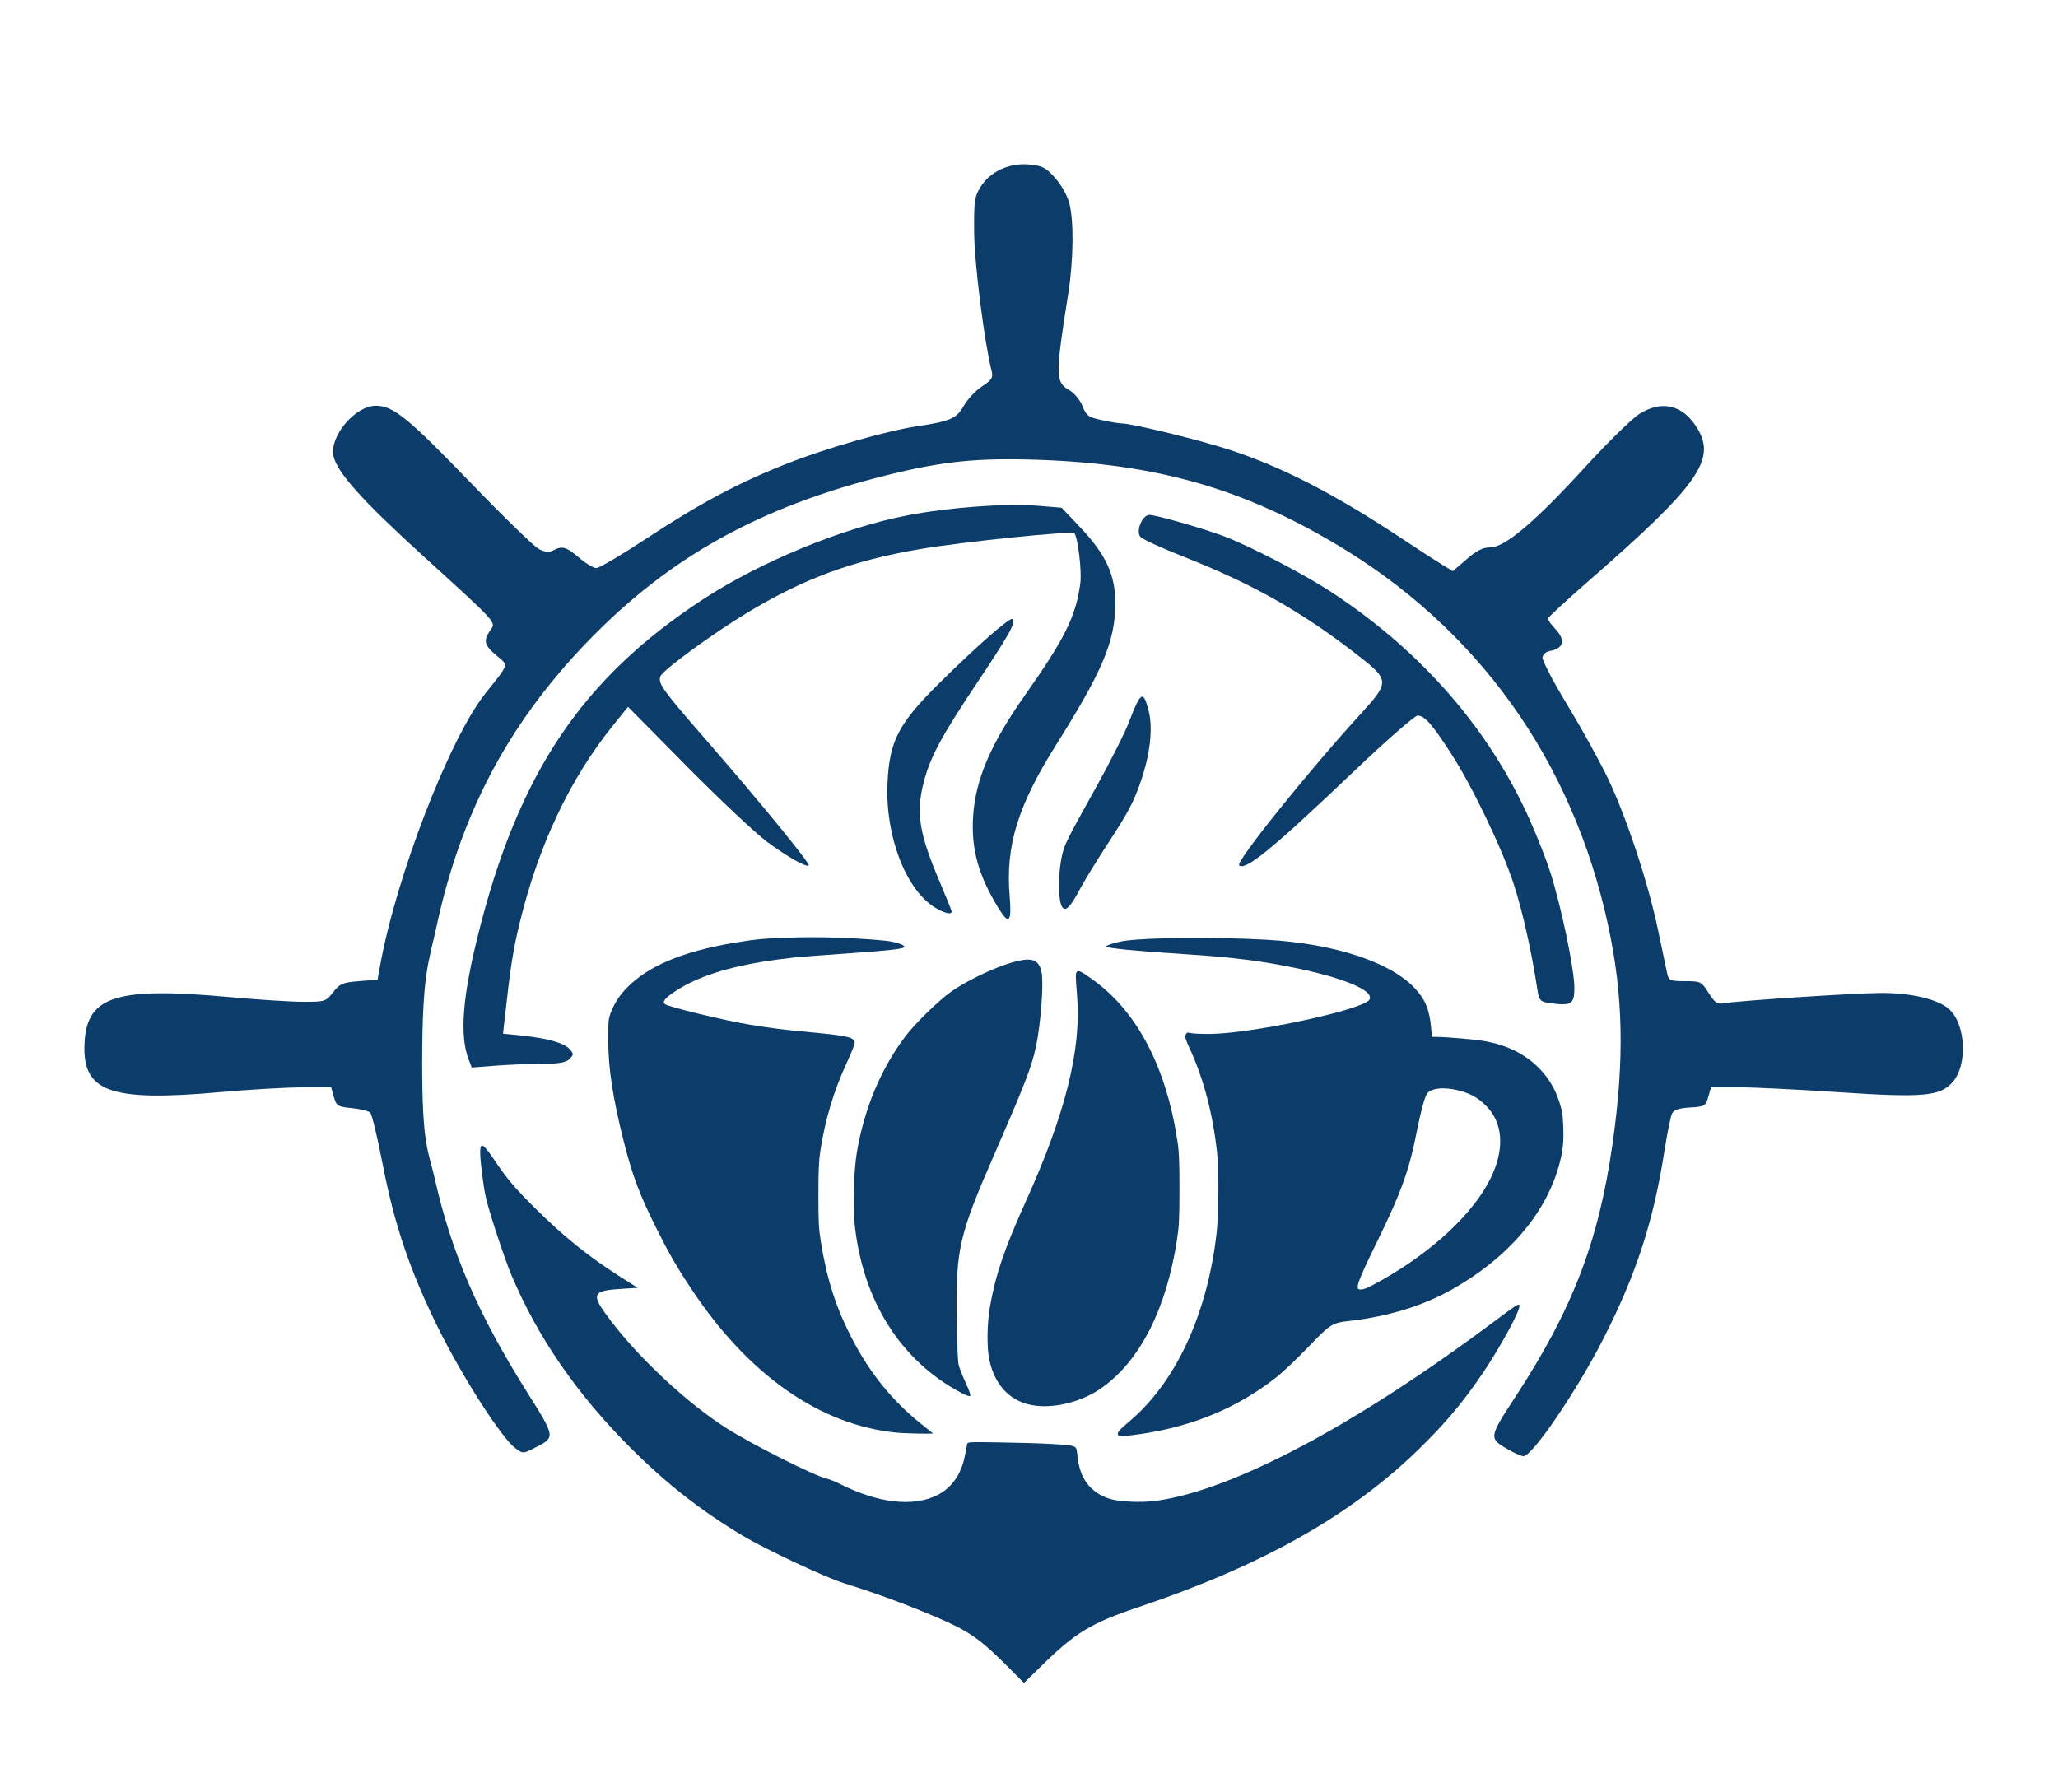
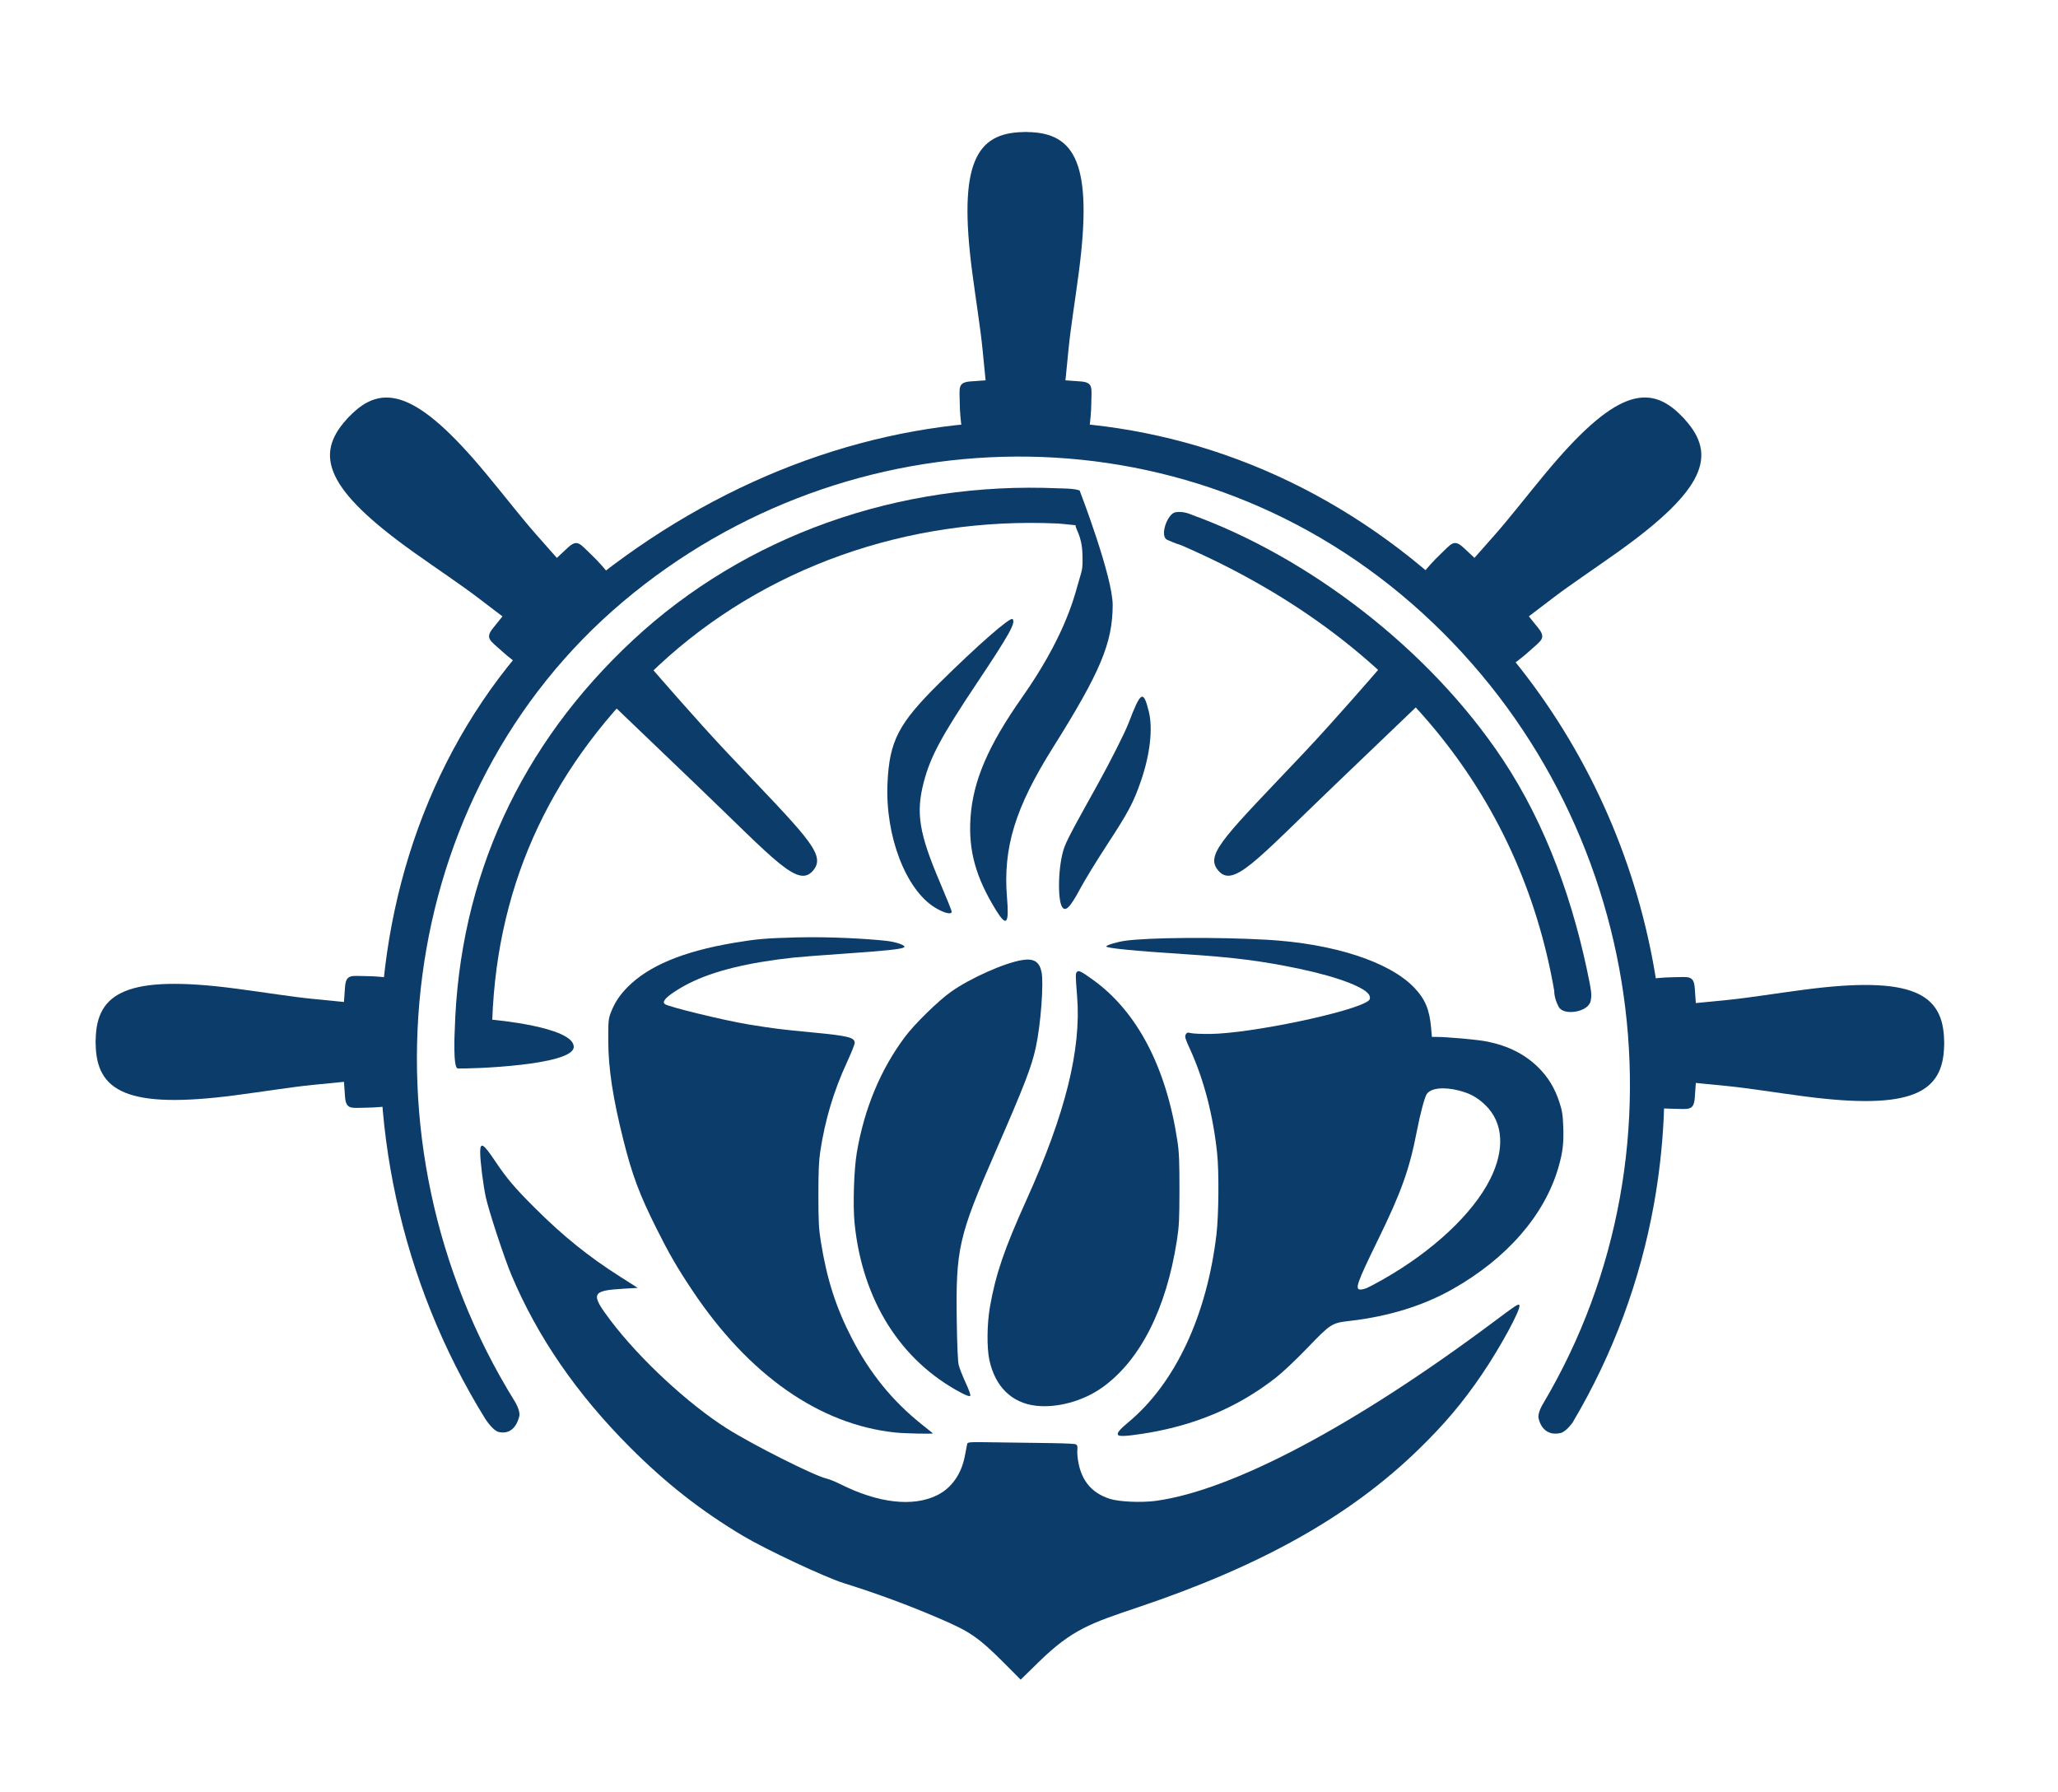
<svg xmlns="http://www.w3.org/2000/svg" xmlns:xlink="http://www.w3.org/1999/xlink" version="1.0" width="571pt" height="497pt" viewBox="0 0 571 497" preserveAspectRatio="xMidYMid meet" id="svg10">
  <defs id="defs10">
    <pattern xlink:href="#pattern6795" id="pattern11" patternTransform="translate(185,405)" />
    <pattern patternUnits="userSpaceOnUse" width="20" height="20" patternTransform="translate(185,405)" style="fill:#000000" id="pattern6795">
      <path id="rect6713" style="opacity:1;stroke-width:4.856;stroke-linecap:square;paint-order:stroke markers fill;stop-color:#000000" d="M 10,10 H 20 L 15,20 H 5 Z M 5,0 H 15 L 10,10 H 0 Z" />
    </pattern>
  </defs>
  <g transform="matrix(0.05,0,0,-0.05,0,497)" fill="#000000" stroke="none" id="g10" style="display:none;stroke-width:0;stroke-dasharray:none">
    <path d="m 5540,9005 c -121,-61 -164,-165 -152,-365 12,-199 79,-657 114,-777 5,-16 -24,-44 -66,-67 -50,-26 -81,-61 -96,-106 -25,-76 -38,-82 -210,-100 -193,-21 -559,-127 -840,-244 -322,-134 -524,-250 -869,-497 -115,-83 -121,-83 -183,-17 -78,83 -114,95 -172,57 -60,-39 -155,46 -570,506 -312,346 -441,388 -594,193 -143,-182 -73,-291 513,-804 338,-297 344,-303 295,-344 -48,-40 -35,-99 30,-136 59,-33 76,-71 43,-92 -195,-121 -592,-1068 -680,-1622 l -13,-80 -111,-6 c -102,-5 -113,-10 -133,-65 -27,-72 -95,-76 -536,-29 -683,73 -851,19 -853,-273 -2,-279 170,-333 813,-258 88,10 251,19 363,20 l 202,1 12,-62 c 12,-59 16,-61 105,-55 111,8 117,0 144,-193 72,-513 279,-1032 598,-1498 165,-241 189,-256 306,-182 100,63 101,58 -26,244 -329,486 -483,851 -577,1366 -46,254 -35,985 18,1220 71,316 84,363 157,560 271,730 882,1398 1588,1733 296,141 479,201 933,306 511,118 1350,32 1867,-193 1127,-490 1808,-1359 2000,-2556 81,-501 -18,-1328 -209,-1760 -139,-312 -241,-495 -397,-709 -117,-161 -117,-169 7,-231 l 100,-51 60,65 c 145,159 379,552 489,819 28,70 59,145 69,167 66,156 153,517 172,720 17,175 31,193 132,177 74,-12 80,-9 102,50 l 24,63 220,-1 c 122,-1 302,-10 401,-20 653,-66 770,-29 770,242 0,294 -161,352 -820,300 -126,-11 -306,-25 -400,-32 l -170,-14 -23,63 c -22,58 -30,62 -123,62 h -100 l -21,115 c -110,598 -287,1048 -586,1490 -122,181 -129,215 -47,215 29,0 52,15 59,37 16,49 -6,103 -41,103 -28,0 -41,80 -13,80 16,1 42,23 355,300 481,427 569,566 461,731 -127,193 -306,168 -512,-73 -326,-380 -588,-622 -645,-596 -51,23 -60,20 -133,-51 l -78,-76 -90,57 c -50,32 -165,109 -257,171 -184,125 -499,303 -576,327 -27,8 -59,22 -70,31 -61,48 -586,200 -789,228 -262,36 -252,33 -268,109 -6,33 -28,64 -50,71 -88,28 -110,81 -86,206 72,370 84,455 88,647 7,335 -181,505 -425,383 z" id="path1" style="stroke-width:0;stroke-dasharray:none" />
    <path d="M 5382,7138 C 4407,7066 3409,6460 2983,5680 2711,5182 2490,4298 2582,4076 l 24,-58 278,4 c 239,3 280,9 296,38 40,75 -93,138 -293,140 h -83 l 9,125 c 43,594 282,1222 612,1603 l 67,78 109,-118 c 284,-306 403,-424 576,-569 244,-205 413,-265 267,-95 -31,36 -90,110 -131,164 -40,54 -204,245 -363,424 -160,179 -290,335 -290,347 0,53 416,348 676,479 394,198 733,273 1488,330 l 134,10 16,-74 c 51,-242 -19,-445 -265,-771 -356,-473 -417,-851 -195,-1209 90,-146 111,-135 96,49 -25,289 51,523 284,869 371,551 404,878 117,1173 -118,120 -127,125 -222,125 -54,0 -117,4 -139,8 -22,4 -142,0 -268,-10 z" id="path2" style="stroke-width:0;stroke-dasharray:none" />
    <path d="m 6320,7040 c -35,-85 -14,-103 226,-191 389,-143 658,-296 1009,-574 150,-118 150,-119 29,-245 -235,-247 -724,-844 -724,-884 0,-97 197,51 624,472 308,302 380,364 404,344 85,-71 312,-447 404,-672 28,-66 57,-138 67,-160 59,-139 134,-444 157,-640 l 14,-120 98,-6 c 134,-9 138,-1 102,237 -162,1080 -823,1901 -1900,2361 -84,36 -436,138 -475,138 -6,0 -21,-27 -35,-60 z" id="path3" style="fill:#000000;fill-opacity:1;stroke:url(#pattern11);stroke-width:0;stroke-dasharray:none" />
    <path d="m 5567,6494 c -12,-13 -119,-109 -236,-212 -344,-303 -421,-443 -421,-762 0,-281 163,-612 321,-652 75,-19 77,-5 13,135 -221,479 -191,616 277,1275 115,163 146,243 94,241 -14,0 -35,-11 -48,-25 z" id="path4" style="stroke-width:0;stroke-dasharray:none" />
    <path d="m 6301,6061 c -12,-21 -21,-51 -21,-66 0,-40 -107,-255 -220,-444 -161,-267 -219,-459 -184,-611 23,-104 51,-87 140,84 44,85 107,189 139,230 186,236 288,596 221,780 -27,76 -46,82 -75,27 z" id="path5" style="stroke-width:0;stroke-dasharray:none" />
    <path d="m 4198,4731 c -5,-5 -72,-19 -149,-31 -416,-67 -652,-223 -680,-452 -23,-183 82,-712 190,-958 370,-843 924,-1314 1540,-1309 h 91 l -58,45 c -580,441 -765,1347 -418,2041 63,125 66,124 -264,152 -154,13 -370,47 -480,75 -110,27 -221,55 -246,61 -65,14 -47,43 73,110 167,95 427,151 813,175 434,27 464,33 373,72 -64,26 -761,44 -785,19 z" id="path6" style="stroke-width:0;stroke-dasharray:none" />
    <path d="m 6182,4711 -68,-25 88,-14 c 48,-8 238,-23 422,-33 464,-25 976,-150 976,-237 0,-68 -897,-243 -981,-192 -33,21 -59,-9 -41,-46 342,-679 186,-1705 -321,-2115 -86,-70 -82,-90 19,-78 412,47 754,221 1003,508 94,108 108,117 206,127 256,28 446,92 648,218 728,455 733,1311 7,1355 l -190,11 -11,95 c -24,206 -258,349 -694,423 -229,40 -957,41 -1063,3 z m 2018,-871 c 296,-211 38,-684 -553,-1012 -141,-78 -143,-64 -29,164 166,334 207,446 252,695 16,87 40,171 54,187 36,44 195,24 276,-34 z" id="path7" style="stroke-width:0;stroke-dasharray:none" />
    <path d="M 5525,4572 C 4594,4226 4441,2720 5287,2232 c 118,-68 125,-63 68,50 -41,80 -45,117 -45,388 0,358 18,427 240,930 181,409 206,487 227,700 33,341 8,368 -252,272 z" id="path8" style="stroke-width:0;stroke-dasharray:none" />
    <path d="m 5971,4449 c 38,-302 -62,-707 -302,-1219 -303,-648 -247,-1104 134,-1098 838,15 1041,1812 269,2371 -108,79 -117,74 -101,-54 z" id="path9" style="stroke-width:0;stroke-dasharray:none" />
    <path d="m 2667,3458 c 8,-81 26,-184 41,-228 14,-44 42,-129 61,-190 203,-635 740,-1275 1381,-1644 142,-82 525,-256 562,-256 36,0 433,-150 568,-215 109,-53 184,-108 275,-202 l 126,-130 125,124 c 142,142 268,222 431,274 1059,335 1744,834 2132,1552 90,169 90,196 -4,124 C 7025,1642 5982,1305 5980,1897 c 0,29 -36,34 -307,39 l -308,5 -12,-75 c -45,-273 -349,-341 -696,-154 -29,15 -64,28 -77,28 -36,0 -447,210 -555,282 -246,168 -462,368 -620,574 -126,164 -124,179 35,188 l 110,6 -135,86 c -246,155 -548,436 -659,614 -89,142 -104,137 -89,-32 z" id="path10" style="stroke-width:0;stroke-dasharray:none" />
  </g>
  <path style="fill:#000000;fill-opacity:1;stroke:#000000;stroke-width:0;stroke-dasharray:none;stroke-opacity:1" d="M 502.921,206.534 C 0,0 0,0 502.921,206.534 Z" id="path12" transform="scale(0.75)" />
-   <path style="fill:#0c3c69;fill-opacity:1;stroke:#000000;stroke-width:0;stroke-dasharray:none;stroke-opacity:1" d="m 557.967,536.284 c -7.286,-4.168 -7.258,-4.384 2.56,-19.394 21.2,-32.414 30.867,-57.552 36.002,-93.623 4.461,-31.336 3.989,-54.966 -1.618,-80.897 -13.241,-61.241 -48.445,-110.322 -101.546,-141.574 -34.584,-20.353 -65.95,-29.174 -109.084,-30.676 -22.476,-0.782 -35.155,0.482 -55.677,5.55 -47.485,11.728 -81.082,30.39 -111.44,61.902 -29.17,30.278 -46.718,63.483 -55.75,105.487 -2.891,13.446 -5.173,16.845 -5.232,49.513 -0.057,31.661 2.28,32.841 4.678,43.557 6.047,27.019 15.954,49.979 33.888,78.532 10.887,17.334 10.842,17.023 3.044,21.001 -4.277,2.182 -4.346,2.183 -7.169,0.091 -5.073,-3.76 -19.701,-26.567 -28.533,-44.484 -10.514,-21.331 -16.214,-38.202 -20.637,-61.09 -1.852,-9.58 -3.867,-17.918 -4.478,-18.53 -0.611,-0.611 -3.662,-1.37 -6.779,-1.685 -5.275,-0.534 -5.738,-0.819 -6.681,-4.122 l -1.014,-3.548 h -10.705 c -5.887,0 -19.449,0.782 -30.137,1.738 -41.425,3.705 -51.532,-0.068 -50.34,-18.789 1.069,-16.782 12.049,-20.142 53.477,-16.367 10.612,0.967 22.981,1.758 27.487,1.758 7.946,0 8.276,-0.107 10.969,-3.548 2.483,-3.173 3.499,-3.606 9.602,-4.094 l 6.825,-0.546 0.881,-4.913 c 5.93,-33.053 25.736,-84.353 38.988,-100.983 8.989,-11.281 8.679,-10.213 4.084,-14.071 -4.468,-3.751 -4.904,-5.507 -2.291,-9.236 2.213,-3.16 3.198,-2.07 -25.362,-28.076 -22.017,-20.048 -31.275,-30.395 -32.602,-36.438 -1.587,-7.225 7.98,-18.62 15.632,-18.62 6.492,0 11.812,4.33 35.508,28.899 11.923,12.362 23.104,23.213 24.846,24.114 2.321,1.2 3.73,1.338 5.27,0.514 3.345,-1.79 4.842,-1.369 9.591,2.696 2.455,2.102 5.336,3.821 6.402,3.821 1.066,0 9.46,-4.955 18.653,-11.011 19.657,-12.95 34.23,-20.705 52.057,-27.702 14.697,-5.768 36.855,-12.108 48.184,-13.786 12.061,-1.786 14.401,-2.828 17.084,-7.602 1.321,-2.35 4.325,-5.545 6.676,-7.101 3.637,-2.407 4.171,-3.244 3.577,-5.608 -2.704,-10.772 -6.375,-39.738 -6.477,-51.099 -0.107,-11.867 0.118,-13.479 2.38,-17.117 3.538,-5.69 10.682,-8.966 18.016,-8.261 4.916,0.472 6.14,1.113 9.622,5.037 2.273,2.561 4.516,6.586 5.213,9.354 1.698,6.745 1.515,21.051 -0.429,33.367 -4.839,30.669 -4.808,32.743 0.534,35.809 1.744,1.001 3.876,3.616 4.739,5.812 1.404,3.575 2.158,4.119 7.215,5.203 3.106,0.666 6.423,1.211 7.372,1.211 3.671,0 27.668,5.841 39.065,9.508 20.149,6.484 39.726,16.592 66.09,34.124 5.104,3.394 11.077,7.259 13.275,8.59 l 3.995,2.419 5.078,-4.395 c 3.771,-3.264 6.028,-4.395 8.768,-4.395 5.38,0 16.512,-9.416 34.922,-29.538 8.4,-9.181 17.462,-18.082 20.137,-19.778 8.451,-5.36 16.266,-3.433 21.563,5.317 7.031,11.615 0.28,21.061 -40.471,56.625 -8.176,7.135 -14.865,13.329 -14.865,13.764 0,0.435 1.228,2.117 2.729,3.737 3.997,4.312 3.223,7.251 -2.171,8.253 -1.194,0.222 -2.334,1.249 -2.533,2.284 -0.199,1.034 3.892,8.889 9.093,17.455 5.2,8.566 11.935,20.732 14.965,27.037 6.978,14.515 15.121,39.147 18.767,56.769 1.553,7.505 3.077,14.752 3.388,16.103 0.5,2.179 1.238,2.456 6.534,2.456 5.772,0 6.061,0.144 8.71,4.34 2.334,3.697 3.186,4.264 5.745,3.823 5.637,-0.969 49.042,-3.797 58.286,-3.797 11.325,0 21.24,2.44 25.155,6.191 5.907,5.659 6.602,20.229 1.268,26.568 -4.614,5.483 -10.867,6.066 -42.402,3.95 -15.011,-1.007 -31.766,-1.819 -37.233,-1.803 l -9.94,0.029 -1.013,3.548 c -0.957,3.354 -1.323,3.566 -6.7,3.878 -4,0.232 -5.977,0.88 -6.664,2.183 -0.537,1.02 -1.816,7.258 -2.842,13.863 -4.031,25.956 -10.35,45.431 -22.493,69.323 -9.809,19.3 -26.396,43.694 -29.68,43.65 -0.737,-0.01 -3.257,-1.115 -5.601,-2.456 z" id="path15" transform="scale(0.75)" />
-   <path style="fill:#0c3c69;fill-opacity:1;stroke:#000000;stroke-width:0;stroke-dasharray:none;stroke-opacity:0.515" d="m 572.364,370.948 c -2.466,-0.375 -3.067,-1.13 -3.569,-4.476 -2.107,-14.065 -5.585,-29.598 -8.847,-39.505 -4.473,-13.586 -15.439,-36.367 -23.385,-48.581 -6.908,-10.618 -9.599,-13.646 -12.126,-13.646 -1.062,0 -11.661,9.269 -23.554,20.598 -30.262,28.826 -40.257,37.007 -42.488,34.776 -1.283,-1.283 25.314,-34.435 44.509,-55.479 11.274,-12.36 11.262,-12.953 -0.446,-22.086 -20.749,-16.186 -38.922,-26.466 -64.892,-36.707 -7.92,-3.123 -14.981,-6.378 -15.69,-7.232 -1.771,-2.134 0.699,-8.105 3.354,-8.105 2.388,0 19.207,4.792 27.223,7.756 9.218,3.408 29.103,13.686 39.361,20.342 32.357,20.998 57.114,48.715 72.445,81.106 3.259,6.886 7.448,17.303 9.307,23.147 4.079,12.819 8.86,35.815 8.86,42.615 0,6.213 -1.144,6.835 -10.062,5.479 z" id="path16" transform="scale(0.75)" />
-   <path style="fill:#0c3c69;fill-opacity:1;stroke:#000000;stroke-width:0;stroke-dasharray:none;stroke-opacity:1" d="m 173.321,391.797 c -3.346,-8.832 -2.215,-23.09 3.699,-46.618 14.879,-59.204 38.361,-94.166 82.807,-123.293 21.529,-14.109 51.951,-26.622 75.98,-31.252 15.068,-2.903 36.297,-4.48 47.786,-3.548 l 9.137,0.741 6.81,7.188 c 9.592,10.125 13.108,17.724 13.06,28.233 -0.064,14.008 -4.569,24.732 -22.156,52.738 -13.95,22.214 -18.475,37.036 -16.937,55.478 0.81,9.713 -0.189,10.888 -4.007,4.712 -7.532,-12.187 -10.289,-22.087 -9.511,-34.151 0.883,-13.687 6.475,-26.762 19.163,-44.803 14.91,-21.2 18.873,-29.218 20.498,-41.47 0.602,-4.537 -0.922,-17.17 -2.228,-18.477 -0.962,-0.962 -41.458,3.196 -57.005,5.853 -25.048,4.281 -42.792,10.793 -63.669,23.367 -13.013,7.838 -31.541,21.382 -32.435,23.71 -1,2.605 0.72,4.983 17.697,24.474 18.669,21.434 37.813,44.86 37.178,45.495 -0.826,0.826 -7.771,-3.102 -15.344,-8.677 -4.203,-3.094 -17.511,-15.609 -29.574,-27.81 l -21.932,-22.184 -5.498,6.804 c -15.926,19.709 -27.54,44.225 -34.529,72.892 -2.494,10.23 -3.464,16.399 -5.596,35.604 l -0.624,5.622 6.846,0.696 c 9.489,0.964 15.703,2.707 17.76,4.979 1.598,1.766 1.596,2.075 -0.023,3.694 -1.32,1.32 -3.887,1.769 -10.15,1.774 -4.611,0.004 -12.349,0.315 -17.196,0.693 l -8.813,0.686 z" id="path17" transform="scale(0.75)" />
  <path style="fill:#0c3c69;fill-opacity:1;stroke:#000000;stroke-width:0;stroke-dasharray:none;stroke-opacity:1" d="m 345.925,335.789 c -10.862,-6.623 -18.5,-26.61 -17.605,-46.063 0.719,-15.619 4.031,-22.013 19.157,-36.983 14.003,-13.857 26.25,-24.577 27.104,-23.723 1.281,1.281 -1.161,5.677 -13.031,23.46 -13.407,20.087 -17.359,27.45 -19.838,36.965 -2.942,11.296 -1.716,18.856 5.997,36.979 2.401,5.641 4.365,10.527 4.365,10.858 0,1.221 -2.825,0.535 -6.151,-1.493 z" id="path18" transform="scale(0.75)" />
  <path style="fill:#0c3c69;fill-opacity:1;stroke:#000000;stroke-width:0;stroke-dasharray:none;stroke-opacity:1" d="m 392.887,335.494 c -1.686,-2.728 -1.517,-15.441 0.874,-22.095 1.294,-3.603 7.22,-13.998 12.201,-23.005 4.981,-9.007 10.181,-19.323 11.555,-22.926 4.505,-11.808 5.429,-12.349 7.443,-4.367 1.594,6.316 0.527,15.906 -2.865,25.764 -2.772,8.058 -4.643,11.578 -12.705,23.908 -3.73,5.704 -8.163,12.959 -9.852,16.122 -3.66,6.855 -5.416,8.597 -6.651,6.598 z" id="path19" transform="scale(0.75)" />
  <path style="fill:#0c3c69;fill-opacity:1;stroke:#000000;stroke-width:0;stroke-dasharray:none;stroke-opacity:1" d="m 331.29,529.983 c -28.1,-2.919 -54.325,-21.283 -75.247,-52.693 -5.609,-8.421 -8.474,-13.374 -13.188,-22.798 -6.338,-12.671 -8.997,-19.787 -12.267,-32.831 -3.87,-15.438 -5.543,-26.429 -5.571,-36.603 -0.02,-7.162 0.06,-8.076 0.904,-10.312 1.385,-3.672 3.322,-6.633 6.274,-9.594 7.623,-7.646 19.968,-13.084 39.399,-16.358 8.243,-1.389 11.864,-1.711 23.317,-1.994 12.357,-0.306 25.945,0.518 32.786,1.251 4.057,0.435 7.825,1.834 6.665,2.476 -1.164,0.644 -7.031,1.255 -21.891,2.28 -8.303,0.573 -16.771,1.225 -18.819,1.449 -17.198,1.886 -29.621,4.946 -38.79,9.556 -3.924,1.973 -8.02,4.735 -8.811,5.942 -0.641,0.978 -0.648,1.146 -0.07,1.724 0.939,0.939 22.188,6.105 30.994,7.536 9.274,1.507 12.134,1.864 23.675,2.958 13.104,1.242 15.543,1.848 15.543,3.86 0,0.528 -1.303,3.782 -2.895,7.232 -4.891,10.599 -8.052,21.153 -9.833,32.837 -0.543,3.562 -0.709,7.367 -0.707,16.233 0.002,10.019 0.129,12.368 0.938,17.42 2.193,13.697 5.568,24.199 11.428,35.559 6.62,12.835 14.941,23.108 25.678,31.702 2.275,1.821 4.214,3.38 4.308,3.466 0.315,0.284 -10.457,0.051 -13.821,-0.298 z" id="path20" transform="scale(0.75)" />
  <path style="fill:#0c3c69;fill-opacity:1;stroke:#000000;stroke-width:0;stroke-dasharray:none;stroke-opacity:1" d="m 355.655,515.318 c -22.458,-11.82 -36.563,-34.169 -39.498,-62.583 -0.683,-6.612 -0.269,-19.963 0.816,-26.34 2.782,-16.343 8.834,-30.853 17.899,-42.914 3.559,-4.735 12.216,-13.204 16.891,-16.525 7.154,-5.081 19.925,-10.765 26.482,-11.787 4.216,-0.657 6.264,0.621 7.056,4.405 0.871,4.159 -0.296,19.569 -2.114,27.897 -1.597,7.316 -4.141,13.9 -14.888,38.534 -13.755,31.528 -14.752,35.914 -14.349,63.126 0.129,8.741 0.389,14.561 0.708,15.871 0.277,1.137 1.435,4.084 2.574,6.549 1.319,2.854 1.927,4.624 1.675,4.877 -0.252,0.252 -1.434,-0.15 -3.254,-1.108 z" id="path21" transform="scale(0.75)" />
  <path style="fill:#0c3c69;fill-opacity:1;stroke:#000000;stroke-width:0;stroke-dasharray:none;stroke-opacity:1" d="m 383.197,520.062 c -8.946,-1.047 -15.063,-7.067 -17.194,-16.922 -0.974,-4.506 -0.883,-13.378 0.202,-19.564 2.133,-12.167 5.3,-21.44 13.585,-39.788 14.316,-31.702 20.236,-55.488 18.684,-75.068 -0.632,-7.977 -0.636,-8.602 -0.053,-9.184 0.633,-0.633 1.545,-0.18 5.848,2.907 16.408,11.77 27.197,32.382 31.322,59.838 0.599,3.985 0.743,7.491 0.733,17.785 -0.011,11.193 -0.131,13.583 -0.942,18.819 -3.934,25.393 -13.597,44.429 -27.64,54.449 -7.01,5.002 -16.667,7.649 -24.544,6.727 z" id="path22" transform="scale(0.75)" />
  <path style="fill:#0c3c69;fill-opacity:1;stroke:#000000;stroke-width:0;stroke-dasharray:none;stroke-opacity:1" d="m 413.601,530.859 c -0.452,-0.731 0.55,-1.951 3.882,-4.73 17.295,-14.425 28.981,-39.392 32.54,-69.519 0.835,-7.072 0.964,-23.174 0.239,-29.986 -1.526,-14.341 -4.958,-27.436 -10.159,-38.762 -1.644,-3.58 -1.868,-4.362 -1.466,-5.114 0.415,-0.776 0.665,-0.843 1.986,-0.53 0.831,0.197 4.024,0.332 7.094,0.3 14.932,-0.153 53.09,-8.142 58.481,-12.244 0.586,-0.446 0.714,-0.879 0.505,-1.712 -0.736,-2.931 -11.181,-7.015 -25.899,-10.124 -13.733,-2.902 -24.397,-4.265 -42.49,-5.432 -18.644,-1.203 -29.062,-2.229 -29.062,-2.862 0,-0.473 3.976,-1.669 6.954,-2.091 8.714,-1.236 34.051,-1.422 52.397,-0.385 24.746,1.399 45.468,8.147 54.645,17.796 3.968,4.172 5.587,8.052 6.176,14.805 l 0.292,3.342 1.291,6.9e-4 c 4.375,0.002 15.57,1.003 19.058,1.704 7.905,1.588 14.086,4.712 19.045,9.625 3.599,3.565 6.07,7.633 7.744,12.75 1.057,3.23 1.288,4.69 1.457,9.215 0.223,5.971 -0.186,9.413 -1.774,14.921 -5.102,17.702 -19.074,33.766 -39.277,45.161 -10.806,6.095 -23.58,10.038 -37.844,11.684 -6.741,0.777 -7.103,1.006 -15.605,9.846 -4.258,4.427 -9.285,9.177 -11.776,11.127 -14.155,11.078 -30.191,17.832 -49.341,20.783 -5.937,0.915 -8.714,1.047 -9.094,0.432 z m 92.096,-54.368 c 0.78,-0.326 3.455,-1.748 5.944,-3.162 18.389,-10.437 33.179,-24.267 39.602,-37.031 5.533,-10.996 4.919,-20.949 -1.691,-27.395 -2.947,-2.874 -5.671,-4.382 -9.845,-5.449 -5.658,-1.447 -10.443,-0.915 -11.911,1.325 -0.776,1.184 -2.394,7.226 -3.58,13.367 -2.8,14.496 -5.741,22.735 -14.541,40.739 -7.694,15.74 -8.556,18.198 -6.38,18.198 0.541,0 1.621,-0.267 2.401,-0.592 z" id="path23" transform="scale(0.75)" />
-   <path style="fill:#0c3c69;fill-opacity:1;stroke:#0c3c69;stroke-width:0;stroke-dasharray:none;stroke-opacity:1" d="m 372.833,616.621 c -10.005,-10.068 -14.416,-13.164 -25.617,-17.98 -11.26,-4.842 -22.78,-9.093 -35.041,-12.931 -6.949,-2.175 -28.822,-12.438 -37.341,-17.52 -15.477,-9.233 -28.488,-19.433 -41.788,-32.76 -19.704,-19.742 -34.214,-40.829 -43.849,-63.724 -2.675,-6.357 -8.363,-23.65 -9.495,-28.871 -0.948,-4.37 -2.062,-13.285 -2.062,-16.494 0,-4.008 1.115,-3.363 5.499,3.178 4.383,6.539 7.215,9.879 14.738,17.381 10.479,10.45 19.83,17.984 31.633,25.487 l 6.411,4.075 -5.462,0.324 c -11.699,0.694 -12.123,1.801 -4.524,11.822 10.793,14.234 28.461,30.633 42.903,39.822 9.326,5.934 32.433,17.569 36.865,18.562 1.018,0.228 3.329,1.158 5.134,2.065 14.08,7.079 26.988,8.546 35.921,4.082 5.261,-2.629 8.901,-7.797 10.166,-14.432 0.369,-1.934 0.751,-3.907 0.85,-4.386 0.178,-0.863 0.266,-0.869 11.25,-0.703 16.033,0.241 26.755,0.793 28.121,1.447 1.054,0.505 1.174,0.805 1.457,3.64 0.829,8.301 4.71,13.452 11.893,15.786 3.451,1.121 11.767,1.491 17.119,0.762 28.41,-3.873 73.781,-27.941 125.253,-66.444 8.147,-6.094 8.837,-6.54 9.202,-5.95 0.756,1.223 -6.92,15.412 -13.852,25.607 -7.135,10.493 -13.803,18.39 -23.463,27.79 -25.275,24.591 -58.034,43.011 -103.95,58.449 -17.131,5.76 -22.969,9.297 -35.356,21.423 l -6.641,6.502 z" id="path24" transform="scale(0.75)" />
+   <path style="fill:#0c3c69;fill-opacity:1;stroke:#0c3c69;stroke-width:0;stroke-dasharray:none;stroke-opacity:1" d="m 371.611,615.399 c -10.005,-10.068 -13.194,-11.942 -24.395,-16.758 -11.26,-4.842 -22.78,-9.093 -35.041,-12.931 -6.949,-2.175 -28.822,-12.438 -37.341,-17.52 -15.477,-9.233 -28.488,-19.433 -41.788,-32.76 -19.704,-19.742 -34.214,-40.829 -43.849,-63.724 -2.675,-6.357 -8.363,-23.65 -9.495,-28.871 -0.948,-4.37 -2.062,-13.285 -2.062,-16.494 0,-4.008 1.115,-3.363 5.499,3.178 4.383,6.539 7.215,9.879 14.738,17.381 10.479,10.45 19.83,17.984 31.633,25.487 l 6.411,4.075 -5.462,0.324 c -11.699,0.694 -12.123,1.801 -4.524,11.822 10.793,14.234 28.461,30.633 42.903,39.822 9.326,5.934 32.433,17.569 36.865,18.562 1.018,0.228 3.329,1.158 5.134,2.065 14.08,7.079 26.988,8.546 35.921,4.082 5.261,-2.629 8.901,-7.797 10.166,-14.432 0.369,-1.934 0.751,-3.907 0.85,-4.386 0.178,-0.863 0.266,-0.869 11.25,-0.703 16.033,0.241 28.435,0.251 29.081,0.775 0.9,0.729 0.214,1.477 0.497,4.312 0.829,8.301 4.71,13.452 11.893,15.786 3.451,1.121 11.767,1.491 17.119,0.762 28.41,-3.873 73.781,-27.941 125.253,-66.444 8.147,-6.094 8.837,-6.54 9.202,-5.95 0.756,1.223 -6.92,15.412 -13.852,25.607 -7.135,10.493 -13.803,18.39 -23.463,27.79 -25.275,24.591 -58.034,43.011 -103.95,58.449 -17.131,5.76 -24.191,8.075 -36.577,20.202 l -6.641,6.502 z" id="path24" transform="scale(0.75)" />
+   <path d="M 89.476,272.321" style="fill:#0c3c69;fill-opacity:1;stroke:#000000;stroke-width:0;stroke-dasharray:none;stroke-opacity:1" id="path1-5" />
+   <path d="M 84.976,270.071" style="fill:#0c3c69;fill-opacity:1;stroke:#000000;stroke-width:0;stroke-dasharray:none;stroke-opacity:1" id="path1-2" />
+   <path style="baseline-shift:baseline;display:inline;overflow:visible;opacity:1;vector-effect:none;fill:#0c3c69;fill-opacity:1;stroke-linecap:square;enable-background:accumulate;stop-color:#000000;stop-opacity:1" d="m 230.732,-512.826 c -63.874,0.449 -124.875,34.236 -157.383,92.02 -43.343,77.045 -21.998,167.389 47.775,227.637 67.329,58.136 170.921,48.775 235.756,-11.889 0,0 2.719,-2.642 2.752,-4.267 0.065,-3.168 -2.307,-4.696 -5.477,-4.842 -1.626,-0.075 -3.857,2.074 -3.857,2.074 -61.416,57.465 -157.566,63.934 -223.342,11.254 -64.321,-51.515 -86.236,-142.319 -45.211,-215.244 41.025,-72.925 130.013,-105.515 209.584,-76.676 0,0 2.741,1.068 4.175,0.411 2.915,-1.335 4.04,-3.818 2.63,-6.769 -0.694,-1.452 -3.522,-2.701 -3.522,-2.701 -20.981,-7.604 -42.59,-11.158 -63.881,-11.008 z" id="path30" transform="matrix(-0.1844954,0.9828334,-0.9777978,-0.2095505,0,0)" />
+   <path style="baseline-shift:baseline;display:inline;overflow:visible;vector-effect:none;fill:#0c3c69;fill-opacity:1;stroke-width:1;stroke-linecap:square;enable-background:accumulate;stop-color:#000000" d="m 416.901,210.666 c -20.418,-30.704 -53.992,-56.143 -86.272,-67.84 0,0 -2.249,-1.108 -4.507,-0.686 -2.258,0.422 -4.441,6.655 -2.282,7.643 2.159,0.988 3.882,1.498 3.882,1.498 58.386,25.284 94,68.781 103.51,123.651 0,0 -0.123,1.915 1.251,4.466 1.375,2.551 8.36,1.442 8.868,-1.755 0.164,-1.029 0.358,-1.584 -0.279,-4.833 -4.329,-22.087 -11.919,-43.722 -24.17,-62.145 z" id="path30-8" />
+   <path id="path32" style="baseline-shift:baseline;display:inline;overflow:visible;opacity:1;vector-effect:none;fill:#0c3c69;fill-opacity:1;stroke-linecap:square;stroke-linejoin:bevel;enable-background:accumulate;stop-color:#000000;stop-opacity:1" d="m -121.781,-294.164 c 31.114,30.441 72.582,46.6 115.132,44.785 42.551,-1.815 80.327,-18.784 110.245,-50.252 0,0 7.641,-7.672 6.673,-8.63 -2.286,-2.264 -24.08,-20.321 -27.604,-16.366 -3.798,4.263 11.354,20.43 11.354,20.43 -27.709,28.673 -61.341,43.135 -101.093,44.83 -39.753,1.696 -78.509,-13.369 -107.715,-41.944 0,0 -1.873,-1.947 -3.337,-3.627 0.759,-0.705 0.708,-3.313 3.977,-7.187 3.269,-3.873 3.143,-3.301 6.955,-5.817 3.812,-2.516 13.471,-8.849 32.524,-13.686 16.215,-4.116 25.992,-8.856 33.505,-16.241 6.622,-6.509 10.198,-13.506 12.332,-24.137 1.082,-5.388 -0.07,-5.204 -4.615,0.737 -8.629,11.28 -18.72,17.537 -37.768,23.42 -24.016,7.418 -31.99,11.346 -39.219,19.313 -5.423,5.977 -14.976,29.873 -15,29.944 -0.018,0.052 -0.198,0.191 -0.025,0.401 0.602,1.292 3.681,4.026 3.681,4.026 z" transform="matrix(-0.760516,0.6493192,-0.6840434,-0.7294413,0,0)" />
+   <path d="m 382.506,185.72 c 0,0 -12.223,14.166 -20.685,23.119 -21.283,22.517 -27.303,27.887 -24.147,32.275 4.212,5.858 10.406,-2.01 32.967,-23.59 9.067,-8.672 22.893,-21.933 22.893,-21.933" style="fill:#0c3c69;fill-opacity:1;stroke:#000000;stroke-width:0;stroke-dasharray:none;stroke-opacity:0.515" id="path1-20-0-0" />
+   <g id="g33-0" transform="matrix(0,-1,-1,0,877.5105,325.145)" style="fill:#0c3c69;fill-opacity:1">
+     <path id="path1-8-0-7" style="fill:#0c3c69;fill-opacity:1;stroke:#000000;stroke-width:0;stroke-linecap:square;stroke-linejoin:miter;stroke-dasharray:none;stroke-opacity:1" d="m 35.612,338.085 c -0.155,0.001 -0.31,0.004 -0.467,0.007 1.21e-4,0.002 -1.2e-4,0.01 0,0.012 -13.162,0.19 -18.137,8.807 -14.2,38.832 1.046,7.98 2.291,15.587 2.856,21.327 l 0.861,8.732 -4.16,0.297 c -3.676,0.269 -3.04,1.846 -3.018,5.823 0.016,2.842 0.367,5.762 0.467,6.35 l 18.139,-0.006 v -0.001 l 17.44,0.006 c 0.1,-0.588 0.451,-3.507 0.467,-6.349 0.022,-3.976 0.658,-5.555 -3.018,-5.824 l -4.16,-0.296 0.861,-8.733 c 0.566,-5.74 1.81,-13.347 2.856,-21.327 3.936,-30.021 -1.042,-38.634 -14.2,-38.826 1.51e-4,-0.002 -1.51e-4,-0.012 0,-0.015 -0.245,-0.005 -0.487,-0.009 -0.727,-0.009 z" />
+   </g>
+   <g id="g33-0-9" transform="rotate(-90,6.63869,318.1987)" style="fill:#0c3c69;fill-opacity:1">
+     <path id="path1-8-0-7-8" style="fill:#0c3c69;fill-opacity:1;stroke:#000000;stroke-width:0;stroke-linecap:square;stroke-linejoin:miter;stroke-dasharray:none;stroke-opacity:1" d="m 35.612,338.085 c -0.155,0.001 -0.31,0.004 -0.467,0.007 1.21e-4,0.002 -1.2e-4,0.01 0,0.012 -13.162,0.19 -18.137,8.807 -14.2,38.832 1.046,7.98 2.291,15.587 2.856,21.327 l 0.861,8.732 -4.16,0.297 c -3.676,0.269 -3.04,1.846 -3.018,5.823 0.016,2.842 0.367,5.762 0.467,6.35 l 18.139,-0.006 v -0.001 l 17.44,0.006 c 0.1,-0.588 0.451,-3.507 0.467,-6.349 0.022,-3.976 0.658,-5.555 -3.018,-5.824 l -4.16,-0.296 0.861,-8.733 c 0.566,-5.74 1.81,-13.347 2.856,-21.327 3.936,-30.021 -1.042,-38.634 -14.2,-38.826 1.51e-4,-0.002 -1.51e-4,-0.012 0,-0.015 -0.245,-0.005 -0.487,-0.009 -0.727,-0.009 z" />
+   </g>
+   <g id="g33-0-9-1" transform="matrix(-1,0,0,1,320.651,-302.0231)" style="fill:#0c3c69;fill-opacity:1">
+     <path id="path1-8-0-7-8-6" style="fill:#0c3c69;fill-opacity:1;stroke:#000000;stroke-width:0;stroke-linecap:square;stroke-linejoin:miter;stroke-dasharray:none;stroke-opacity:1" d="m 35.986,338.646 c -0.155,0.001 -0.31,0.004 -0.467,0.007 1.21e-4,0.002 -1.2e-4,0.01 0,0.012 -13.162,0.19 -18.137,8.807 -14.2,38.832 1.046,7.98 2.291,15.587 2.856,21.327 l 0.861,8.732 -4.16,0.297 c -3.676,0.269 -3.04,1.846 -3.018,5.823 0.016,2.842 0.367,5.762 0.467,6.35 l 18.139,-0.006 v -0.001 l 17.44,0.006 c 0.1,-0.588 0.451,-3.507 0.467,-6.349 0.022,-3.976 0.658,-5.555 -3.018,-5.824 l -4.16,-0.296 0.861,-8.733 c 0.566,-5.74 1.81,-13.347 2.856,-21.327 3.936,-30.021 -1.042,-38.634 -14.2,-38.826 1.51e-4,-0.002 -1.51e-4,-0.012 0,-0.015 -0.245,-0.005 -0.487,-0.009 -0.727,-0.009 z" />
+   </g>
+   <g id="g33-0-9-18" transform="matrix(-0.7071068,-0.7071068,-0.7071068,0.7071068,729.23,-99.84998)" style="fill:#0c3c69;fill-opacity:1">
+     <path id="path1-8-0-7-8-1" style="fill:#0c3c69;fill-opacity:1;stroke:#000000;stroke-width:0;stroke-linecap:square;stroke-linejoin:miter;stroke-dasharray:none;stroke-opacity:1" d="m 32.6,337.969 c -0.155,0.007 -0.31,0.015 -0.467,0.024 1.96e-4,0.002 2.45e-4,0.01 4.27e-4,0.012 -13.147,0.669 -17.804,9.462 -12.776,39.323 1.336,7.936 2.857,15.493 3.632,21.208 l 1.179,8.695 -4.147,0.449 c -3.664,0.403 -2.971,1.956 -2.803,5.929 0.119,2.84 0.577,5.745 0.698,6.329 l 18.127,-0.667 -3.7e-5,-10e-4 17.429,-0.629 c 0.078,-0.592 0.323,-3.521 0.236,-6.361 -0.123,-3.975 0.456,-5.575 -3.228,-5.71 l -4.168,-0.144 0.543,-8.759 c 0.356,-5.757 1.323,-13.404 2.077,-21.417 2.84,-30.145 -2.449,-38.57 -15.605,-38.283 7.8e-5,-0.002 -6.02e-4,-0.012 -5.32e-4,-0.015 -0.245,0.003 -0.487,0.009 -0.726,0.017 z" />
+   </g>
+   <path d="m 181.09,185.733 c 0,0 12.223,14.166 20.685,23.119 21.283,22.517 27.303,27.887 24.147,32.275 -4.212,5.858 -10.406,-2.01 -32.967,-23.59 -9.067,-8.672 -22.893,-21.933 -22.893,-21.933" style="fill:#0c3c69;fill-opacity:1;stroke:#000000;stroke-width:0;stroke-dasharray:none;stroke-opacity:0.515" id="path1-20-0-0-9" />
+   <g id="g33-0-9-18-8" transform="rotate(-45,-203.3307,150.0195)" style="fill:#0c3c69;fill-opacity:1">
+     <path id="path1-8-0-7-8-1-3" style="fill:#0c3c69;fill-opacity:1;stroke:#000000;stroke-width:0;stroke-linecap:square;stroke-linejoin:miter;stroke-dasharray:none;stroke-opacity:1" d="m 32.6,337.969 c -0.155,0.007 -0.31,0.015 -0.467,0.024 1.96e-4,0.002 2.45e-4,0.01 4.27e-4,0.012 -13.147,0.669 -17.804,9.462 -12.776,39.323 1.336,7.936 2.857,15.493 3.632,21.208 l 1.179,8.695 -4.147,0.449 c -3.664,0.403 -2.971,1.956 -2.803,5.929 0.119,2.84 0.577,5.745 0.698,6.329 l 18.127,-0.667 -3.7e-5,-10e-4 17.429,-0.629 c 0.078,-0.592 0.323,-3.521 0.236,-6.361 -0.123,-3.975 0.456,-5.575 -3.228,-5.71 l -4.168,-0.144 0.543,-8.759 c 0.356,-5.757 1.323,-13.404 2.077,-21.417 2.84,-30.145 -2.449,-38.57 -15.605,-38.283 7.8e-5,-0.002 -6.02e-4,-0.012 -5.32e-4,-0.015 -0.245,0.003 -0.487,0.009 -0.726,0.017 z" />
+   </g>
+   <path style="fill:#ddffff;fill-opacity:0.265;stroke:#000000;stroke-width:0;stroke-dasharray:none;stroke-opacity:1" d="m 237.965,514.254 c 377.19,-154.901 377.19,-154.901 0,0 z" id="path12-9" />
</svg>
